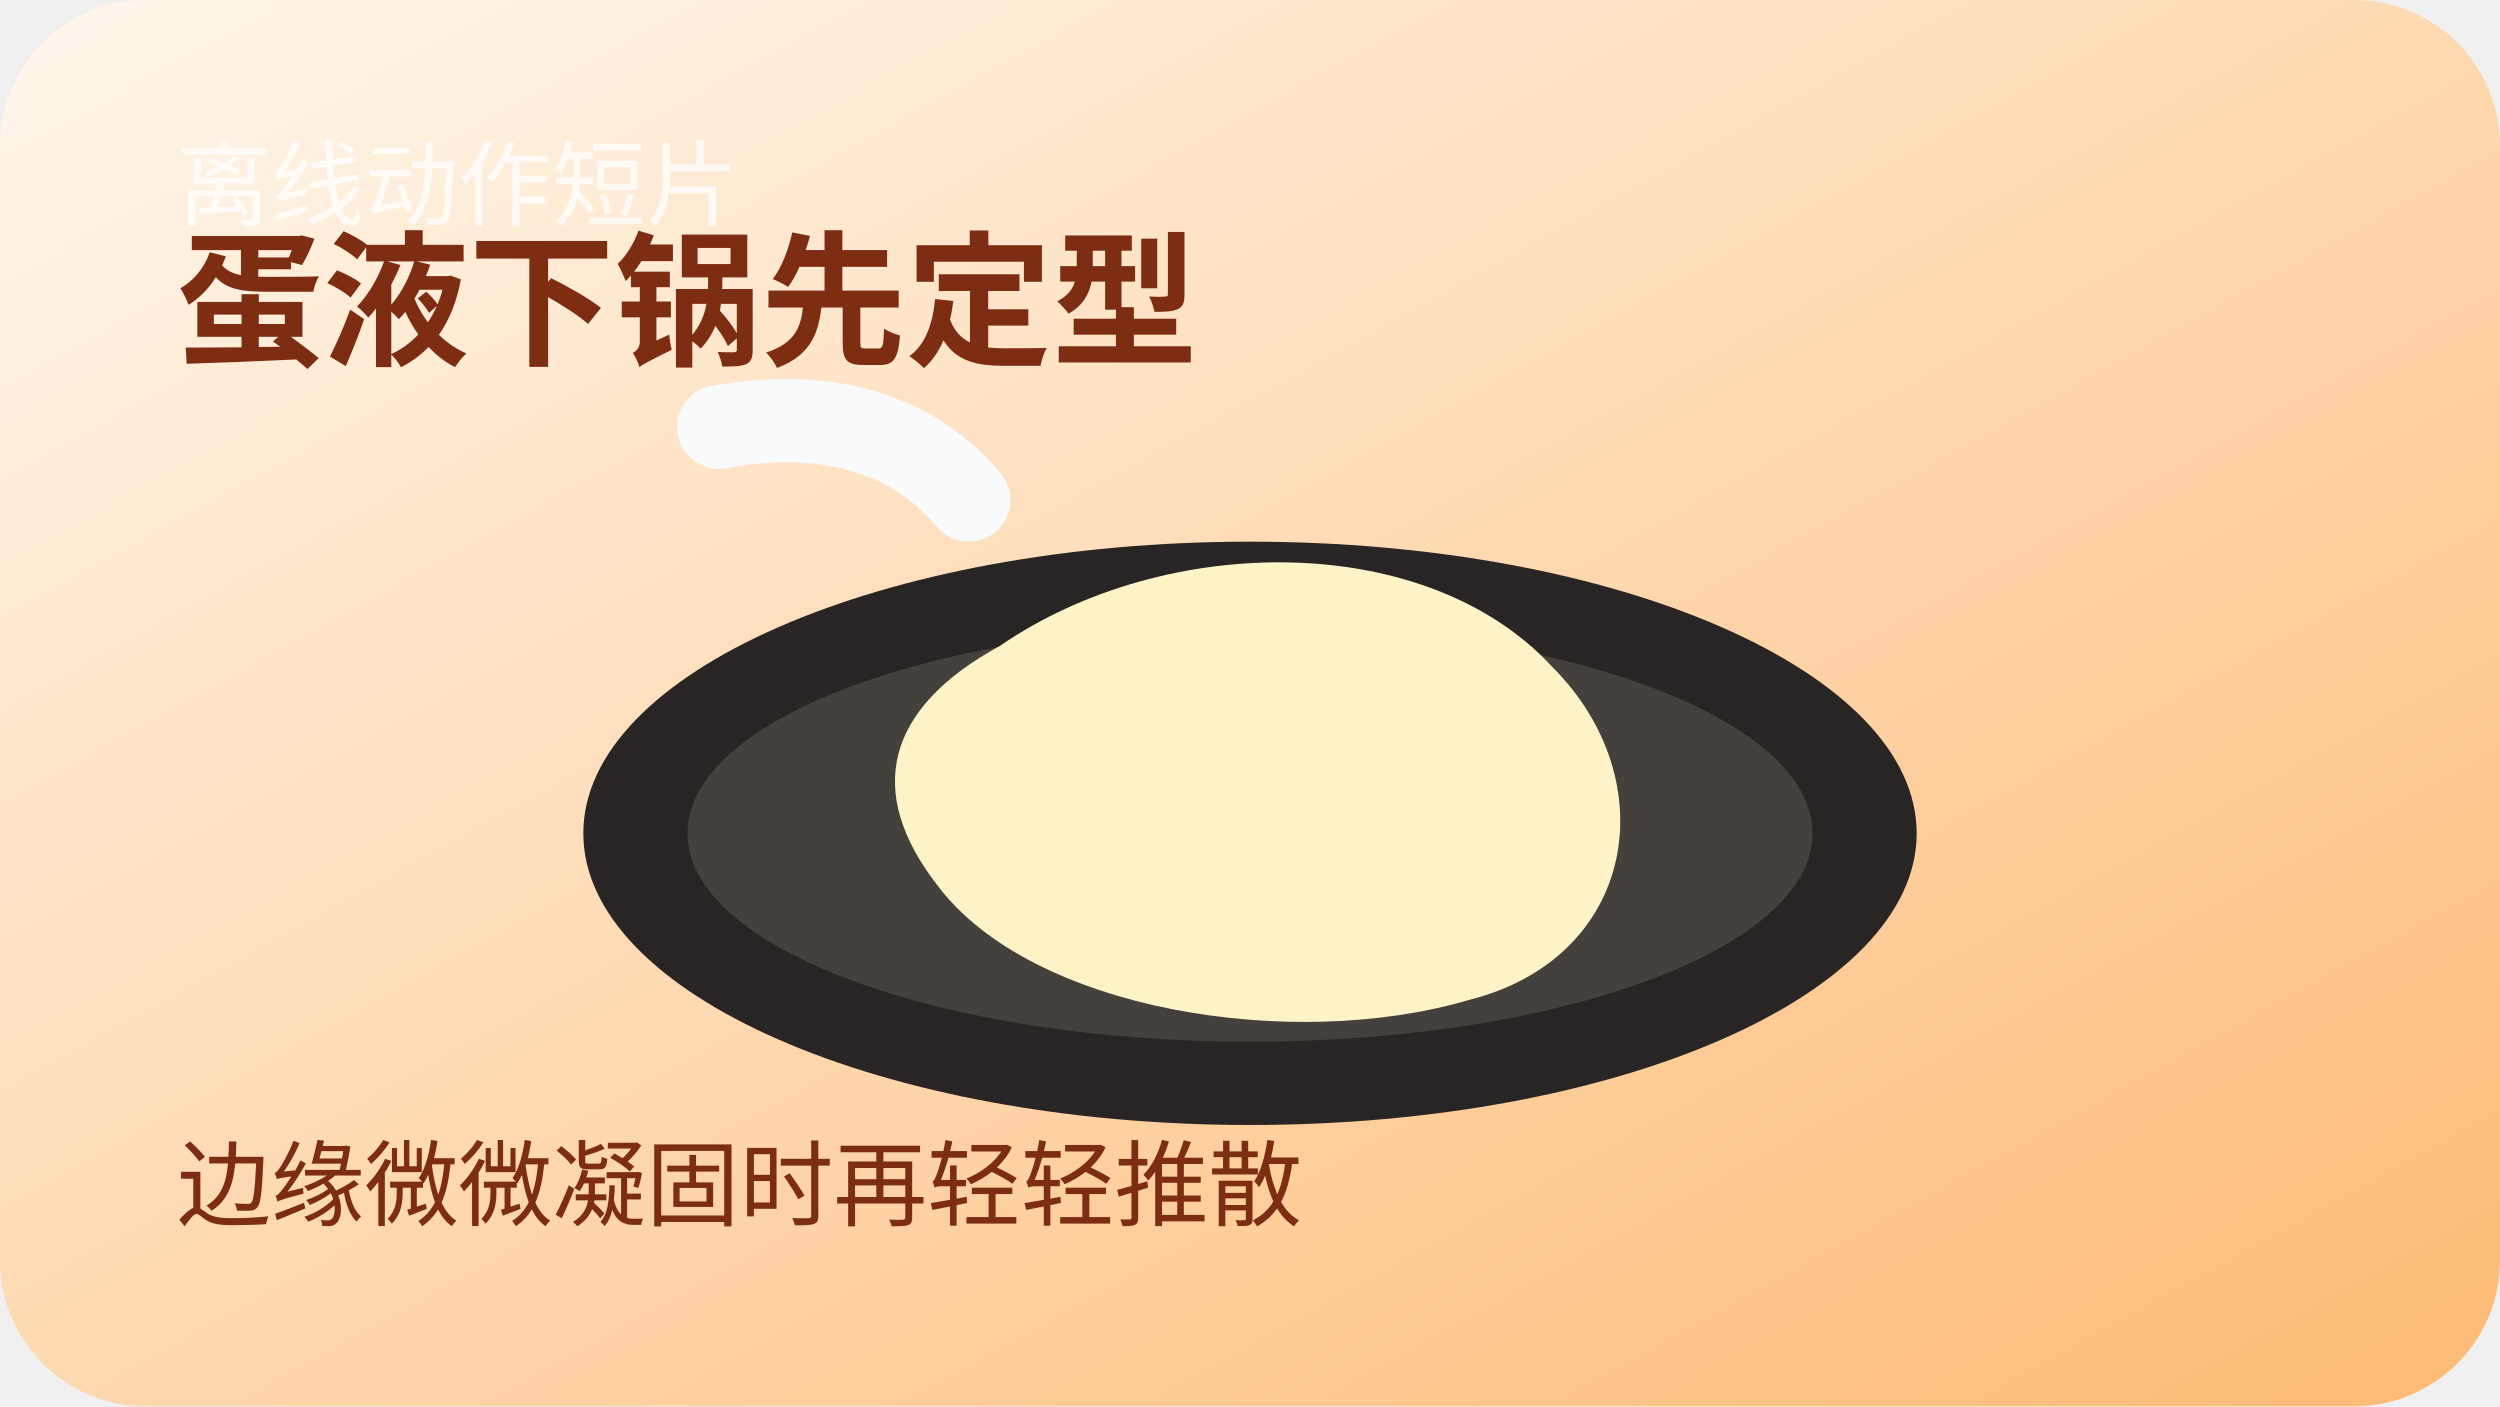
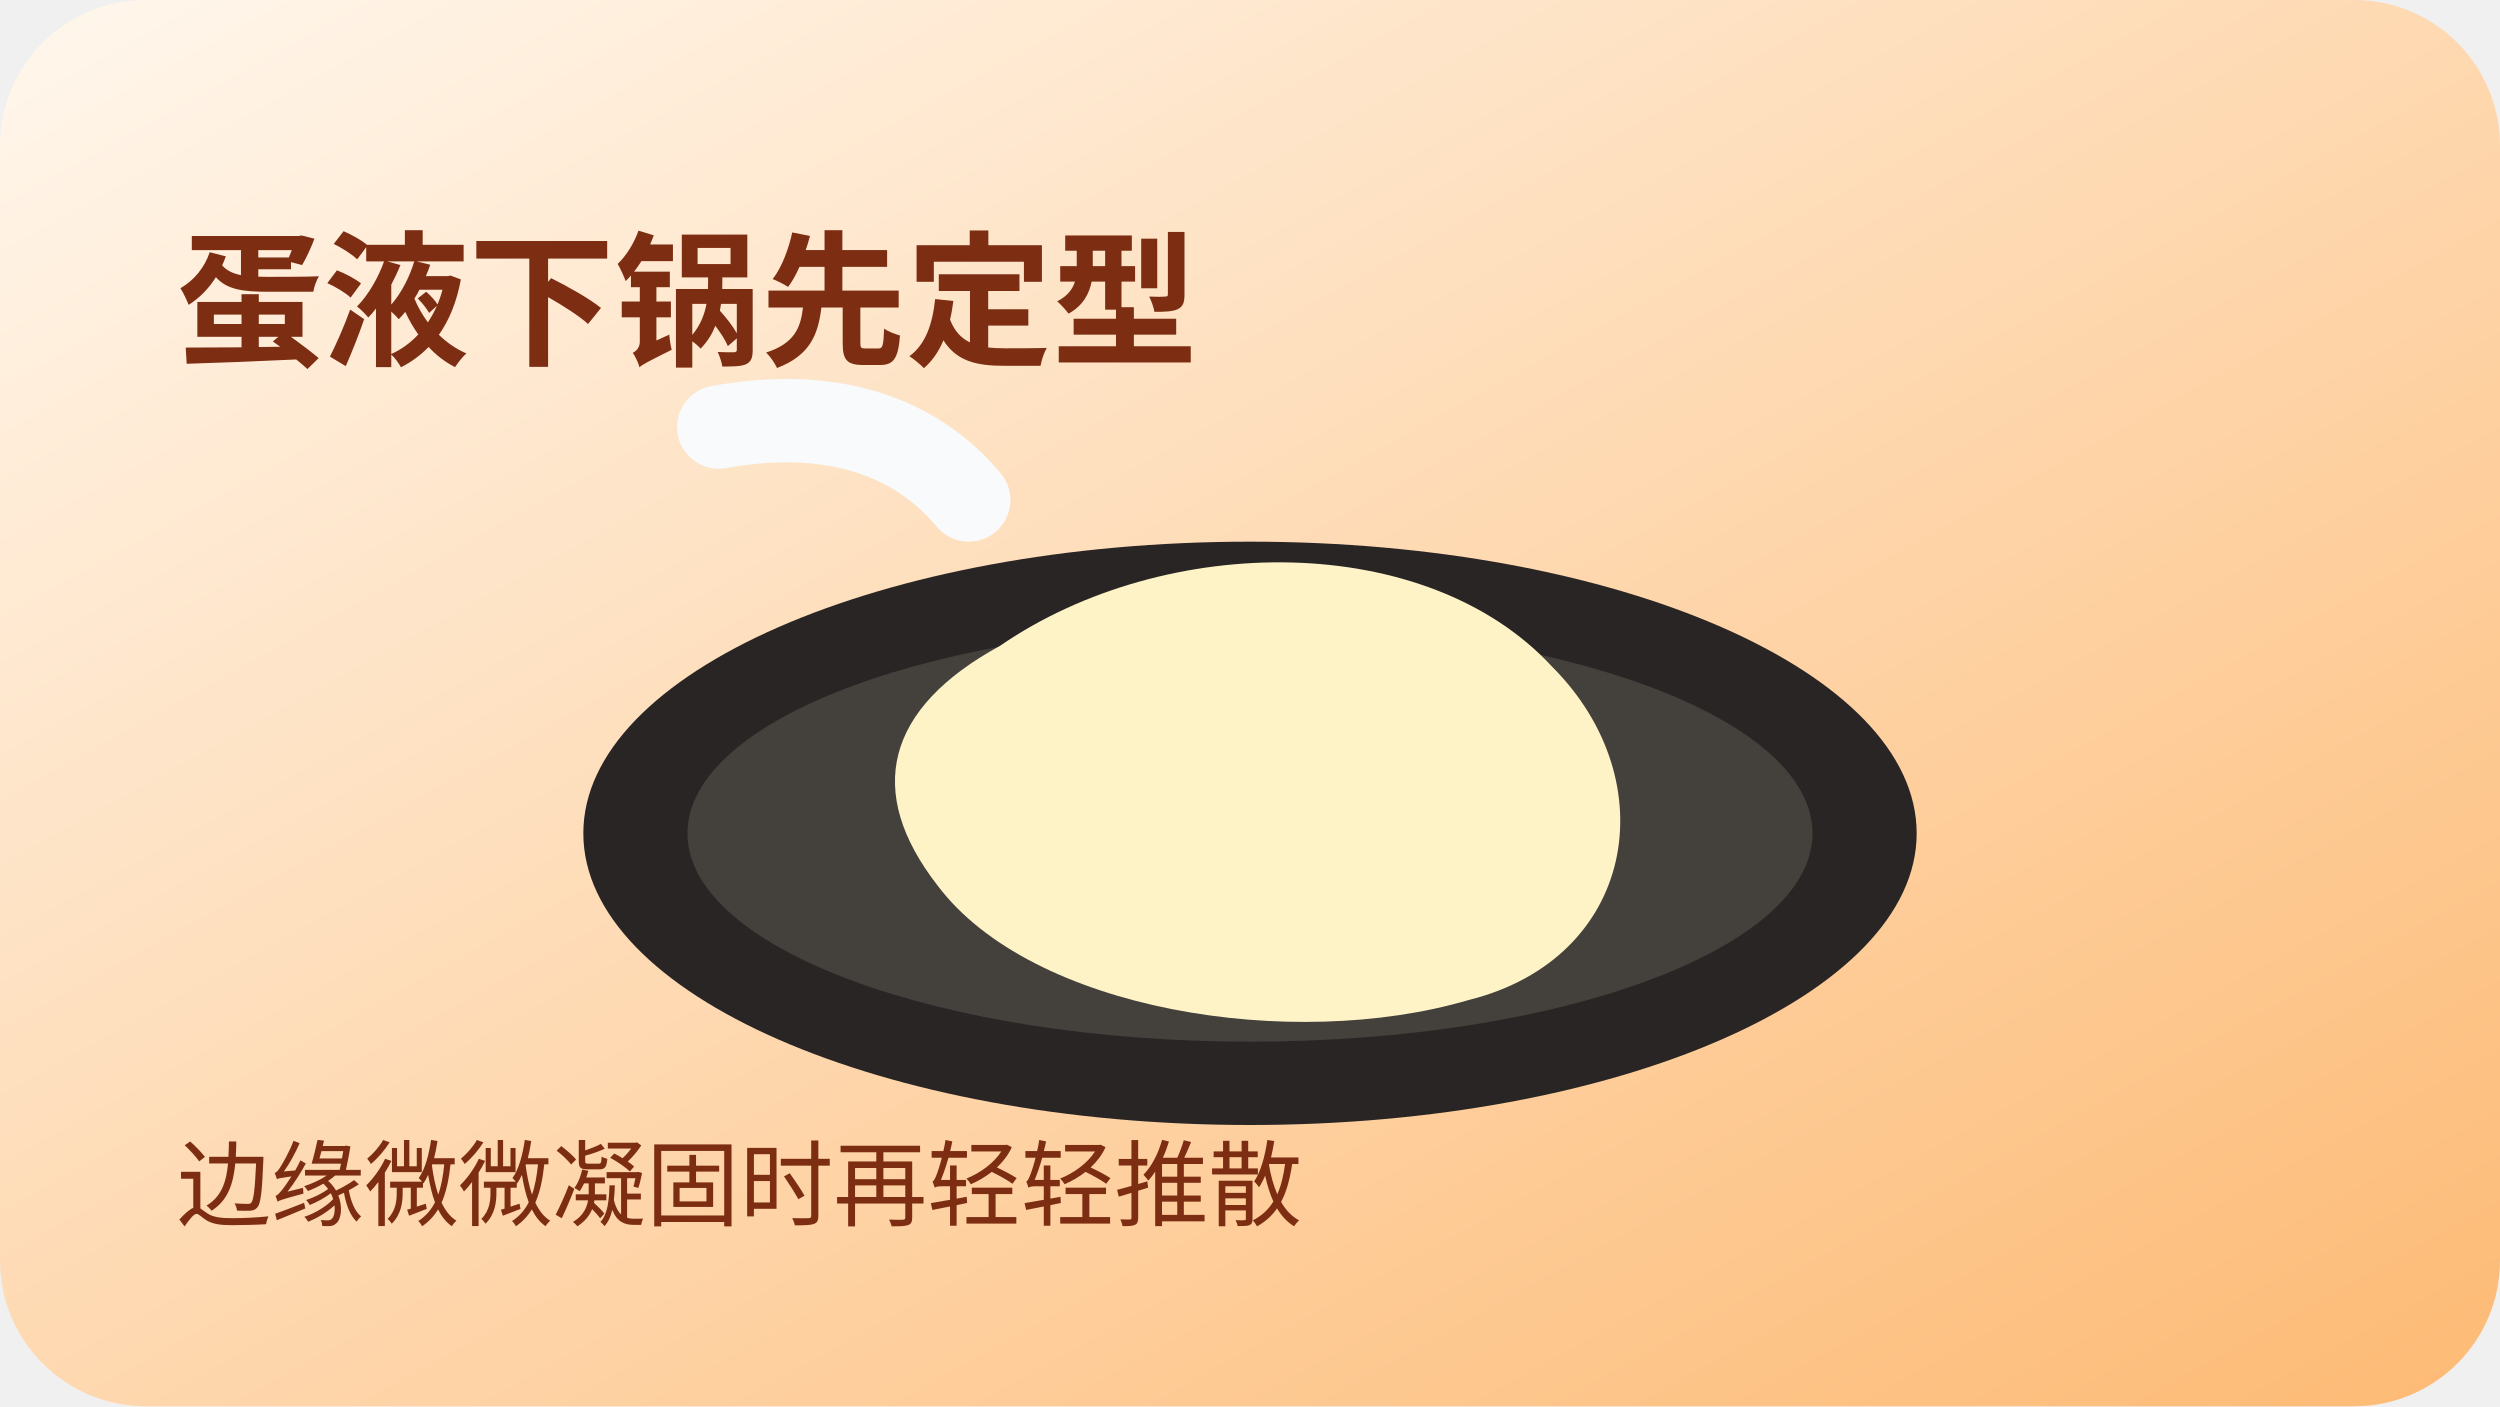
<svg xmlns="http://www.w3.org/2000/svg" viewBox="0 0 480 270" role="img" aria-labelledby="title desc">
  <defs>
    <linearGradient id="bg" x1="0" y1="0" x2="1" y2="1">
      <stop offset="0%" stop-color="#fff7ed" />
      <stop offset="100%" stop-color="#fdba74" />
    </linearGradient>
  </defs>
  <rect width="480" height="270" rx="28" fill="url(#bg)" />
  <ellipse cx="240" cy="160" rx="128" ry="56" fill="#292524" />
  <ellipse cx="240" cy="160" rx="108" ry="40" fill="#44403c" />
  <path d="M192 124 C224 102 274 102 298 128 C320 150 314 184 282 192 C248 202 198 194 180 170 C166 152 170 136 192 124Z" fill="#fef3c7">
    <animate attributeName="d" dur="3.6s" repeatCount="indefinite" values="M192 124 C224 102 274 102 298 128 C320 150 314 184 282 192 C248 202 198 194 180 170 C166 152 170 136 192 124Z;               M188 120 C230 96 282 102 306 132 C326 156 318 188 278 198 C238 208 184 196 166 164 C156 146 164 128 188 120Z;               M192 124 C224 102 274 102 298 128 C320 150 314 184 282 192 C248 202 198 194 180 170 C166 152 170 136 192 124Z" />
  </path>
  <path d="M138 82 C160 78 176 84 186 96" stroke="#f8fafc" stroke-width="16" stroke-linecap="round" fill="none">
    <animate attributeName="d" dur="3.6s" repeatCount="indefinite" values="M138 82 C160 78 176 84 186 96; M136 76 C166 72 188 82 204 104; M138 82 C160 78 176 84 186 96" />
  </path>
  <g fill="#fff" font-family="Arial, sans-serif">
-     <text x="34" y="42" font-size="18" opacity="0.72">离线动作短片</text>
    <text x="34" y="68" font-size="28" font-weight="700" fill="#7c2d12">蛋液下锅先定型</text>
    <text x="34" y="234" font-size="18" fill="#7c2d12">边缘微微凝固时再轻轻推散</text>
  </g>
</svg>
